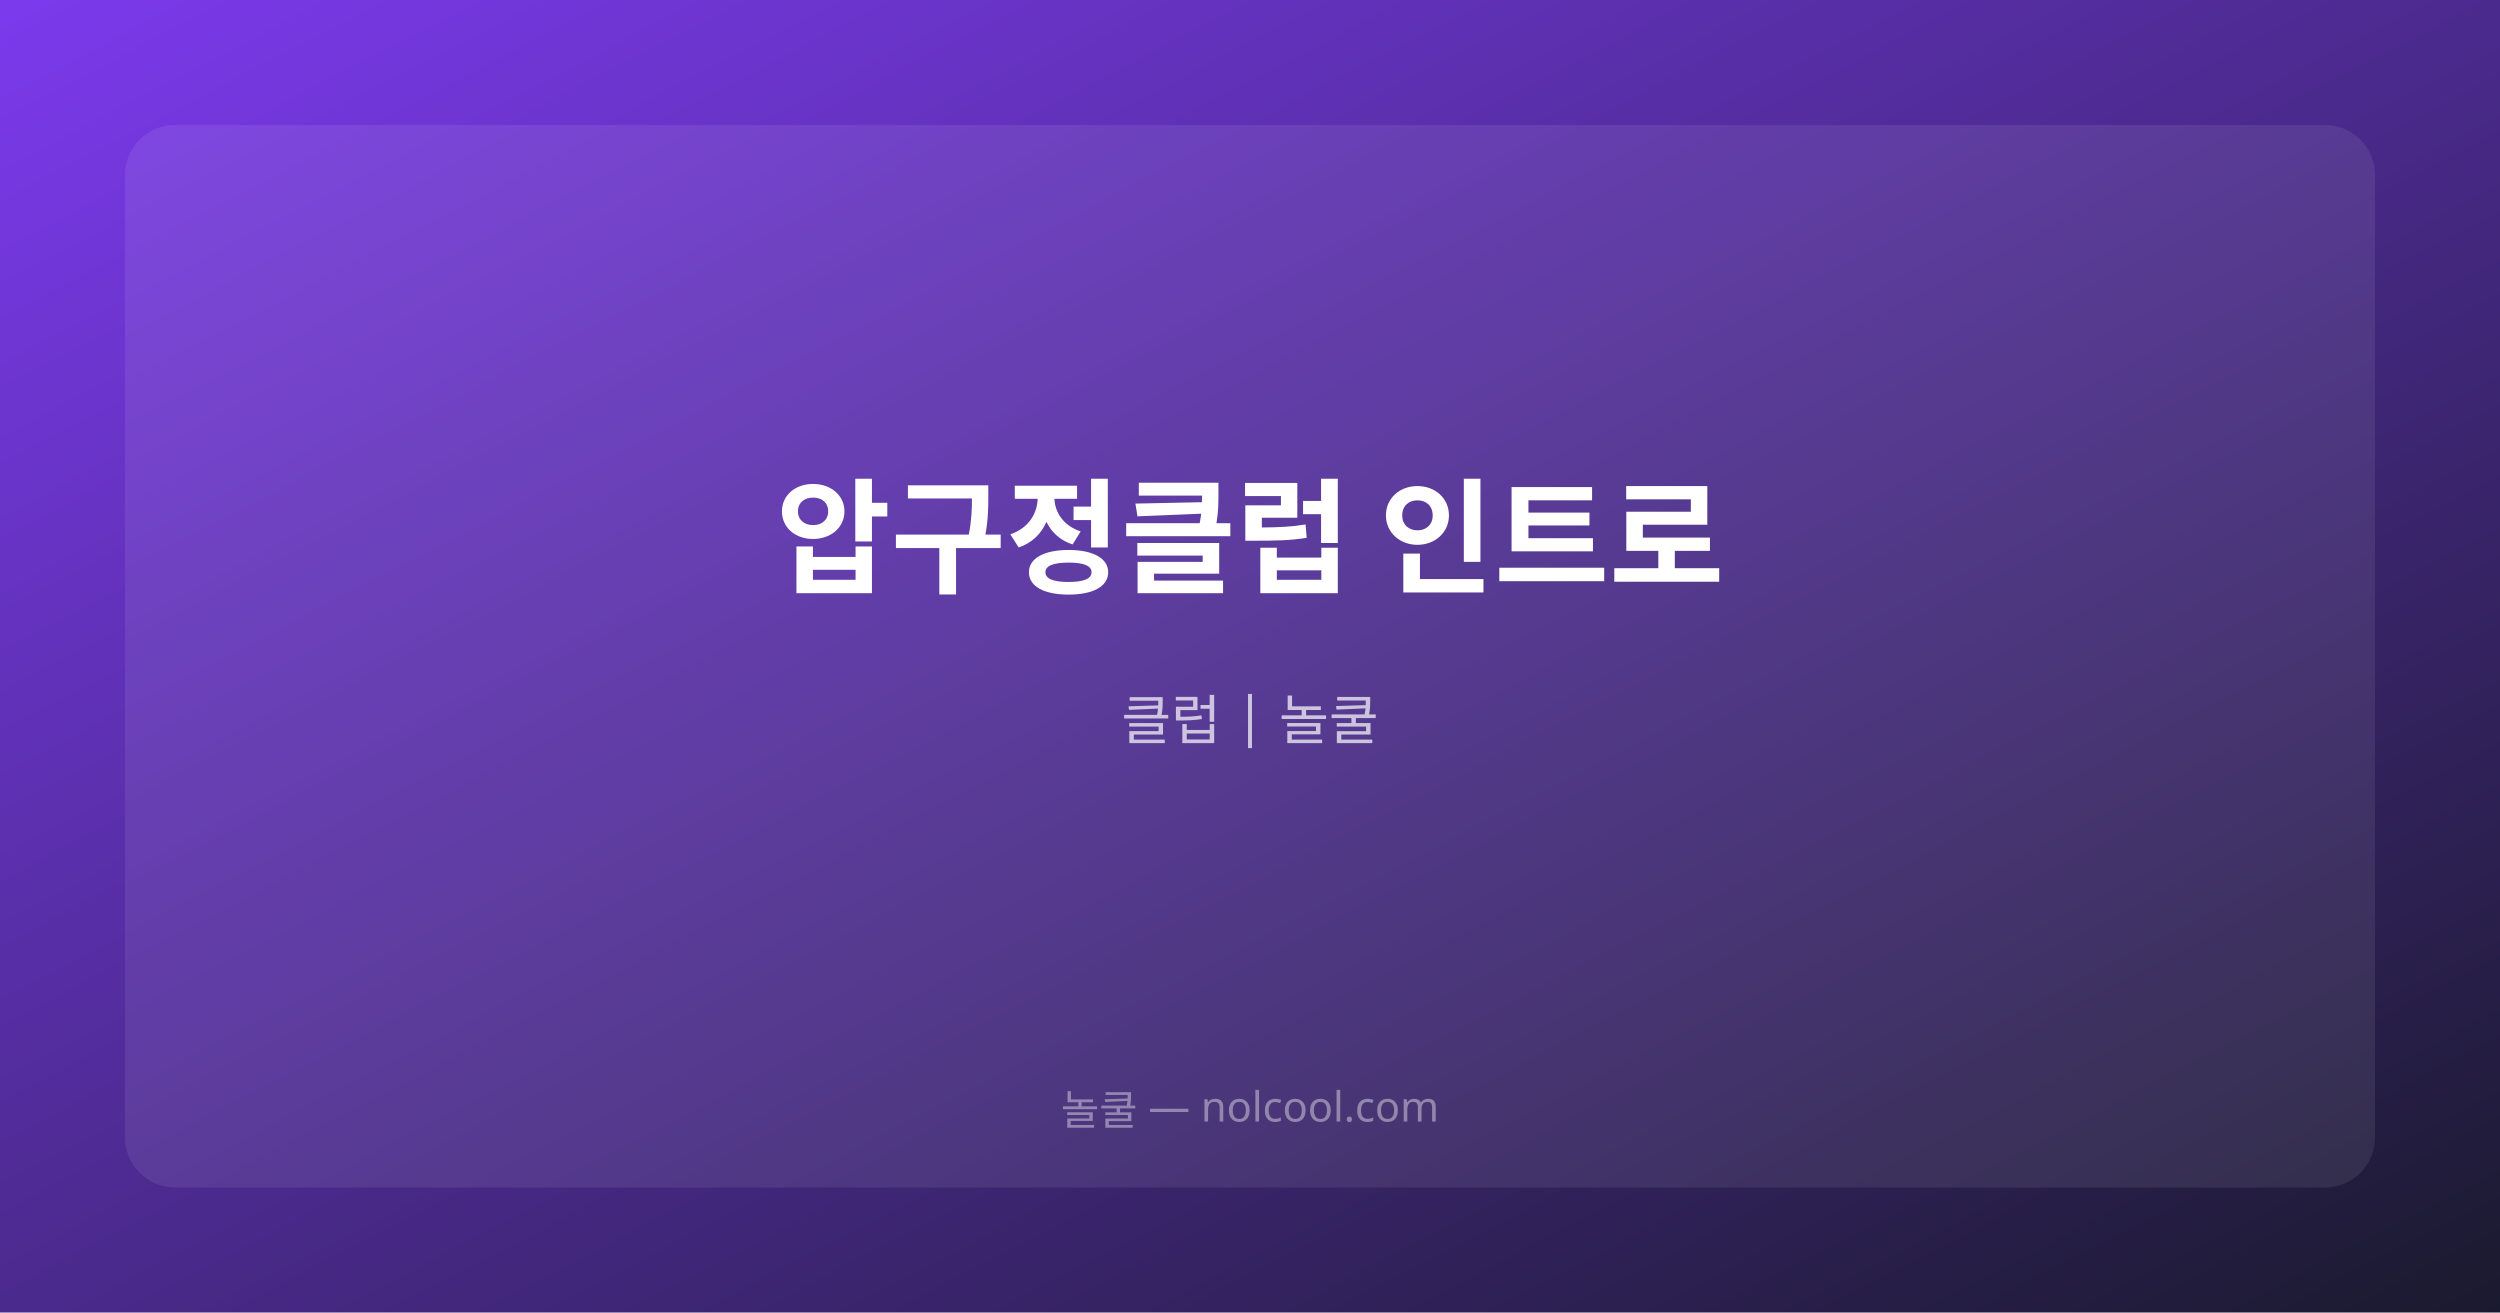
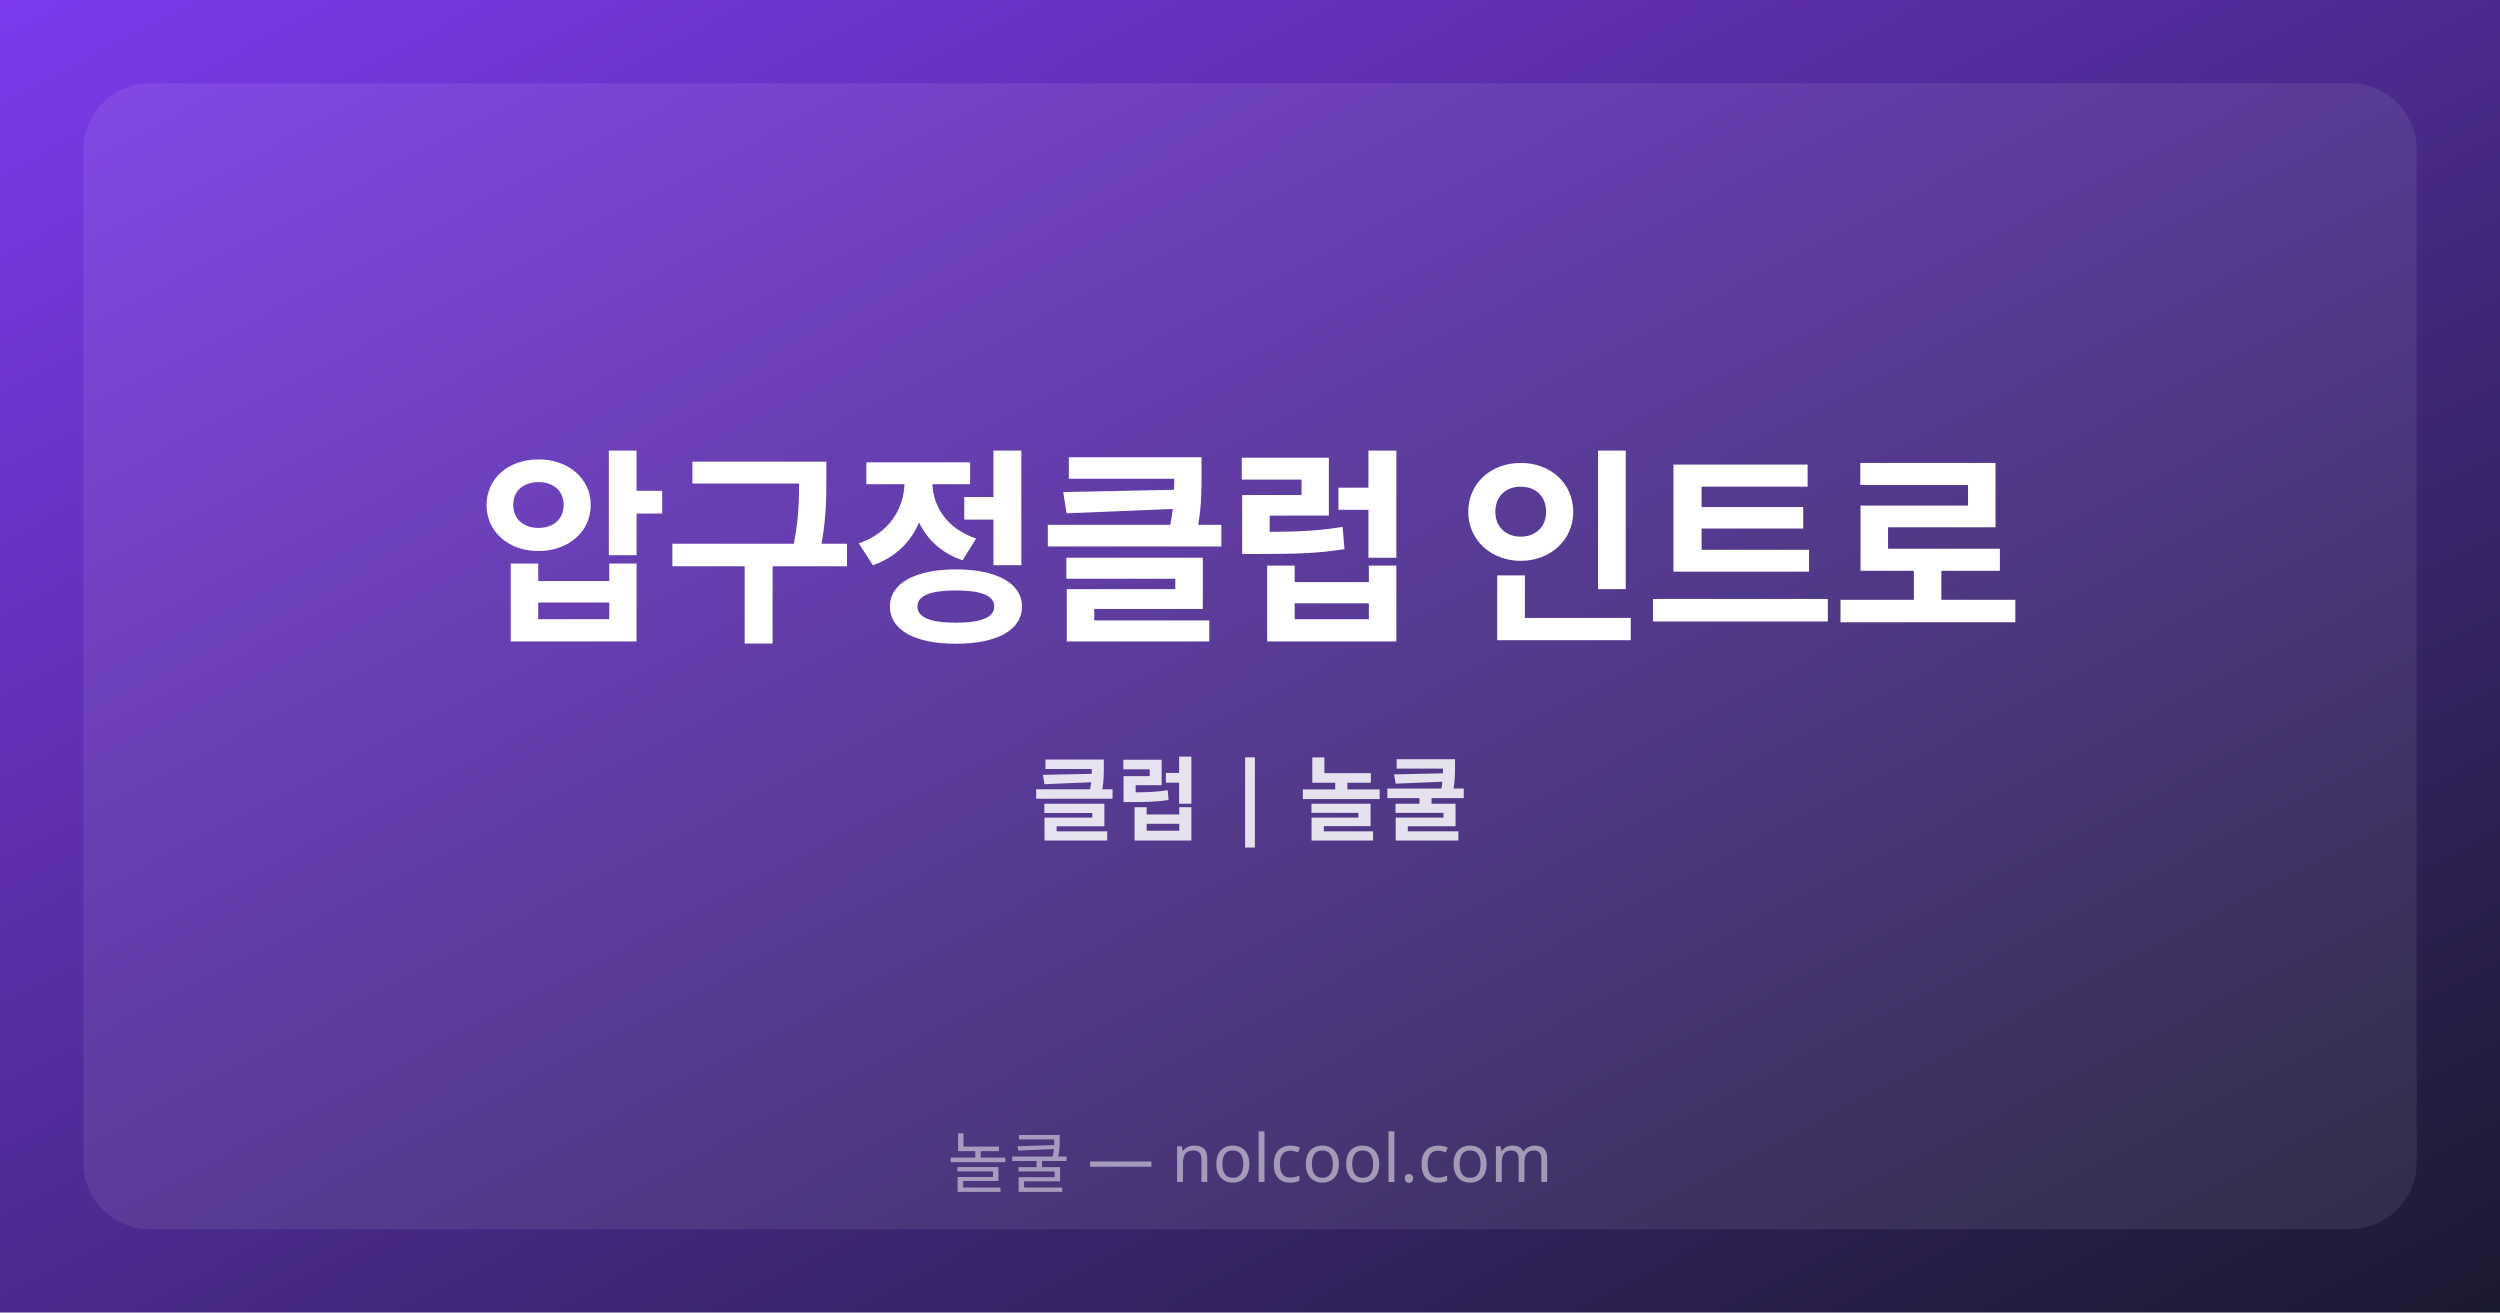
<svg xmlns="http://www.w3.org/2000/svg" width="1200" height="630" viewBox="0 0 1200 630">
  <defs>
    <linearGradient id="bg" x1="0%" y1="0%" x2="100%" y2="100%">
      <stop offset="0%" style="stop-color:#7C3AED;stop-opacity:1" />
      <stop offset="100%" style="stop-color:#1a1a2e;stop-opacity:1" />
    </linearGradient>
  </defs>
  <rect width="1200" height="630" fill="url(#bg)" />
-   <rect x="60" y="60" width="1080" height="510" rx="24" fill="rgba(255,255,255,0.08)" />
-   <text x="600" y="280" text-anchor="middle" font-family="sans-serif" font-size="60" font-weight="bold" fill="white">압구정클럽 인트로</text>
-   <text x="600" y="355" text-anchor="middle" font-family="sans-serif" font-size="26" fill="rgba(255,255,255,0.7)">클럽 | 놀쿨</text>
-   <text x="600" y="540" text-anchor="middle" font-family="sans-serif" font-size="20" fill="rgba(255,255,255,0.4)">놀쿨 — nolcool.com</text>
+   <rect x="40" y="40" width="1120" height="550" rx="32" fill="rgba(255,255,255,0.08)" />
+   <text x="600" y="300" text-anchor="middle" font-family="sans-serif" font-size="100" font-weight="900" fill="white" letter-spacing="-0.02em">압구정클럽 인트로</text>
+   <text x="600" y="400" text-anchor="middle" font-family="sans-serif" font-size="44" font-weight="600" fill="rgba(255,255,255,0.85)">클럽 | 놀쿨</text>
+   <text x="600" y="570" text-anchor="middle" font-family="sans-serif" font-size="32" font-weight="500" fill="rgba(255,255,255,0.5)">놀쿨 — nolcool.com</text>
</svg>
